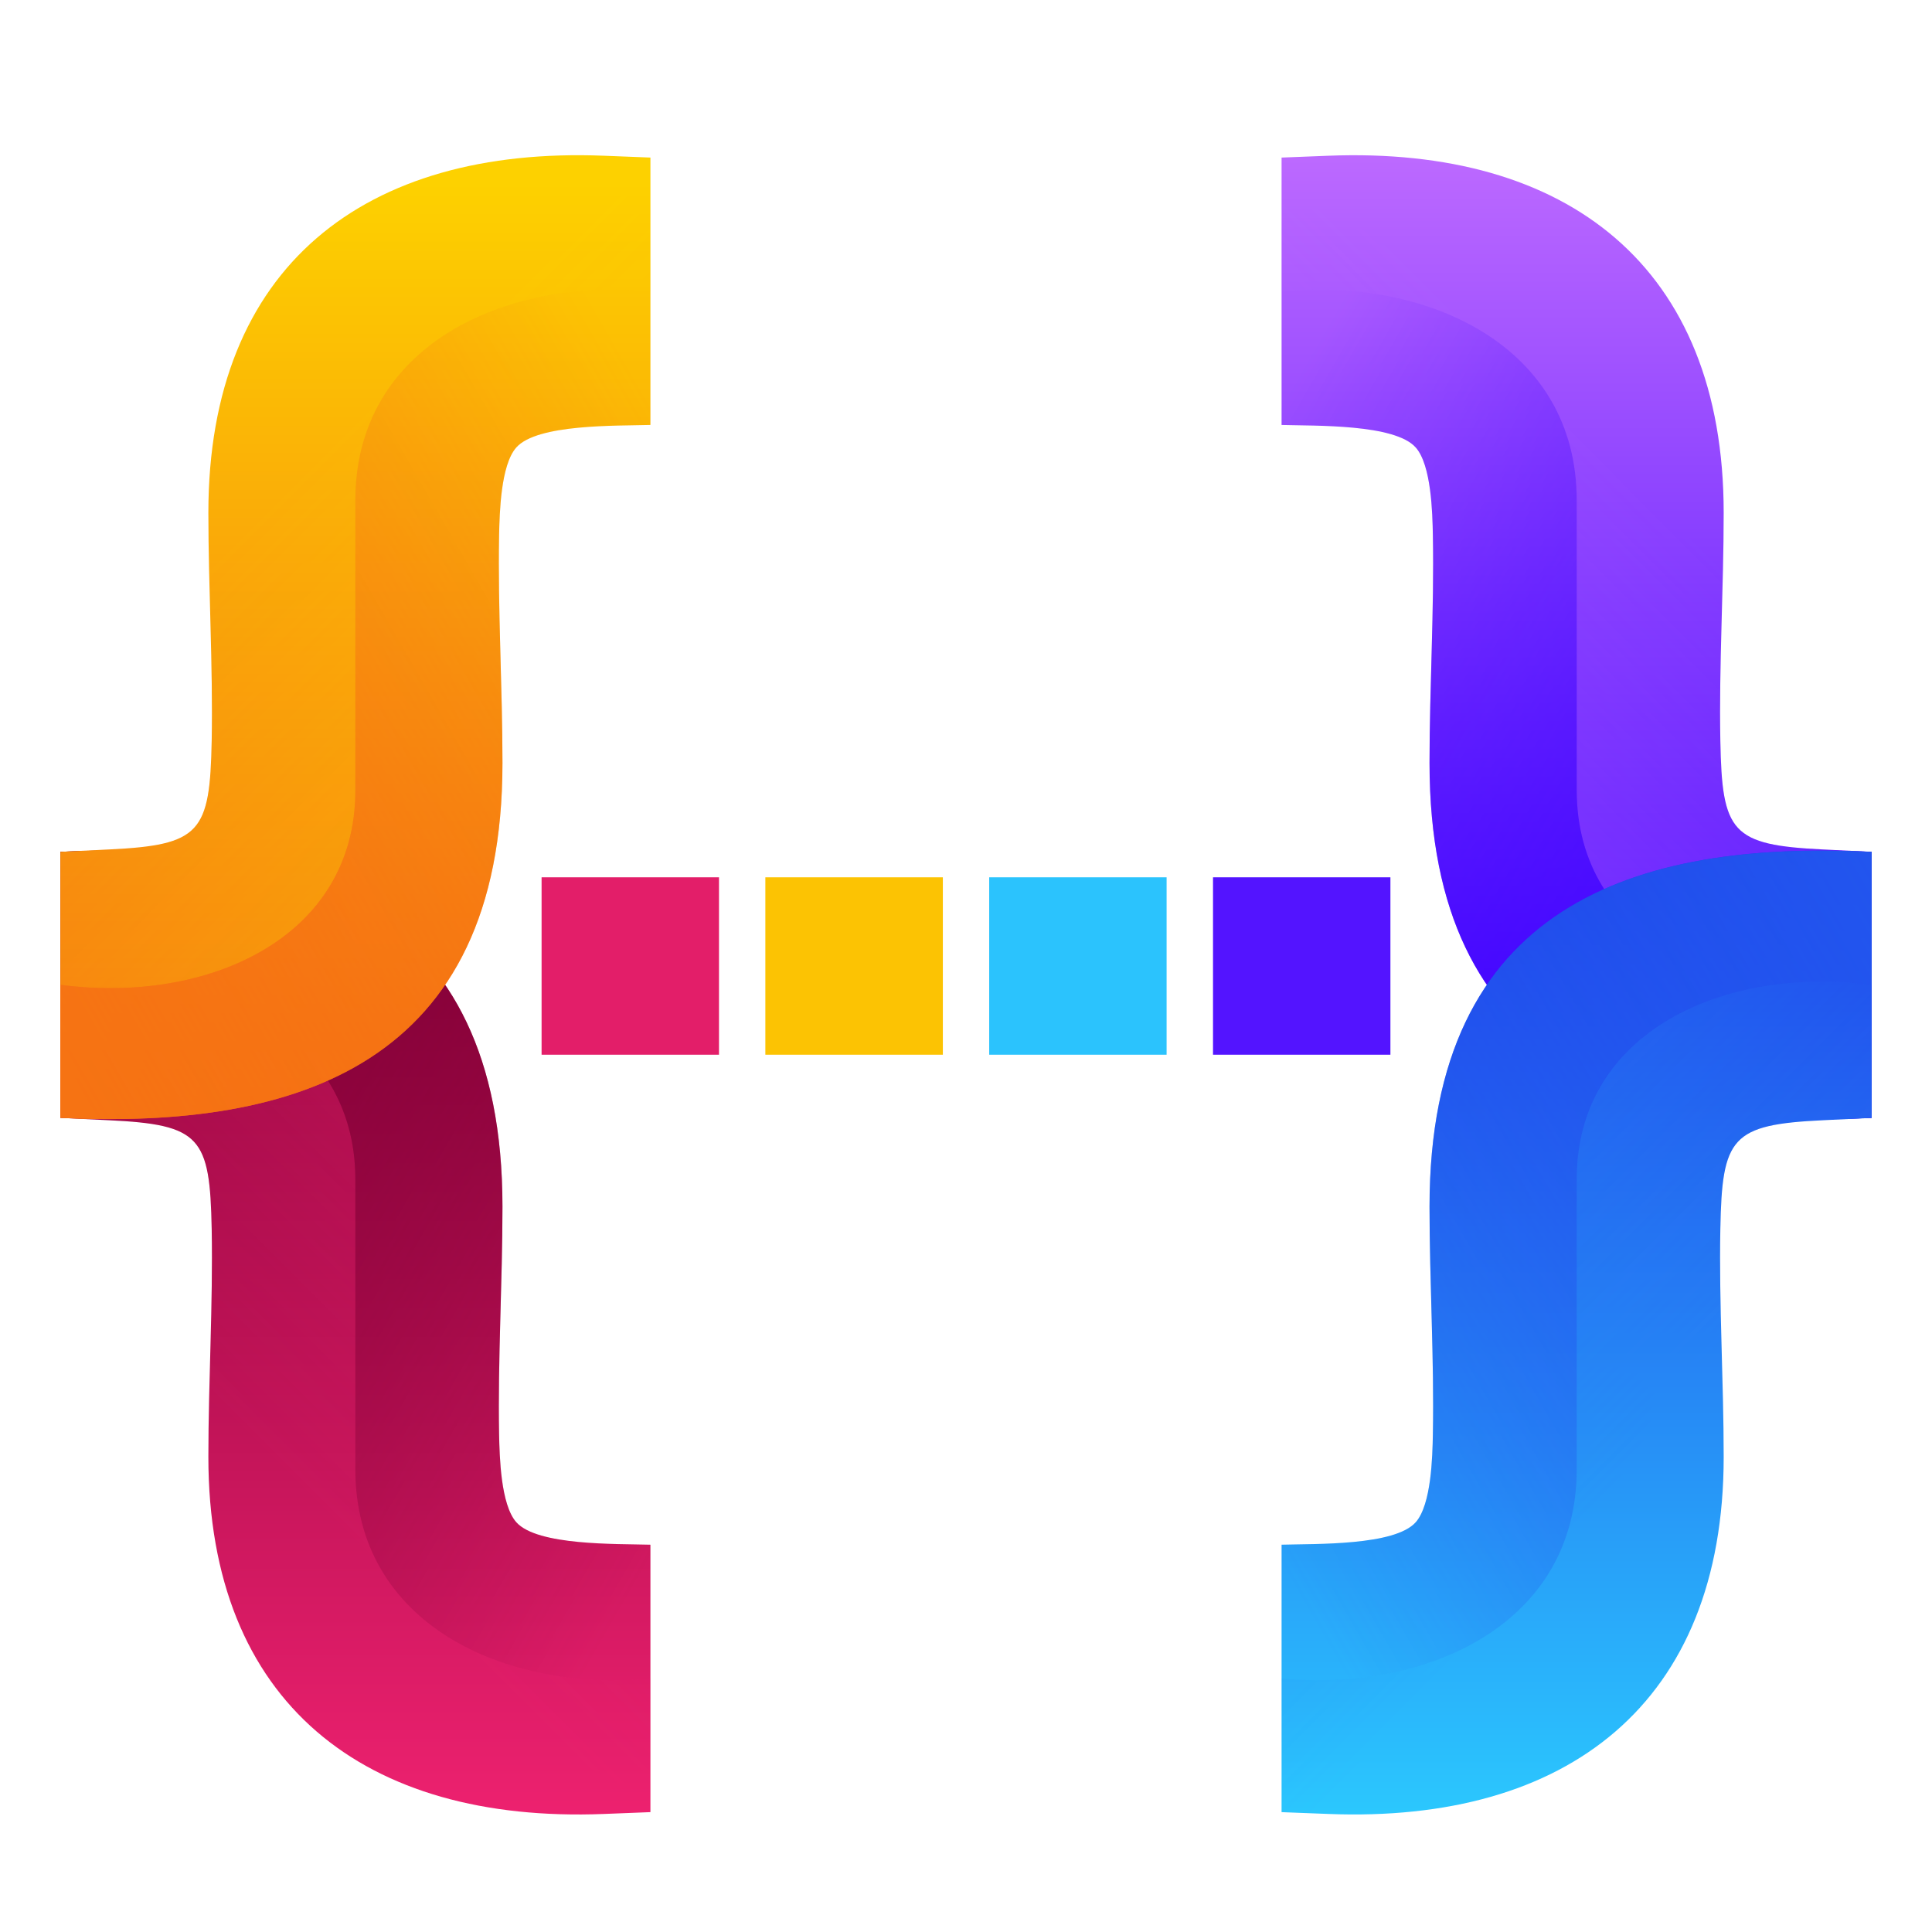
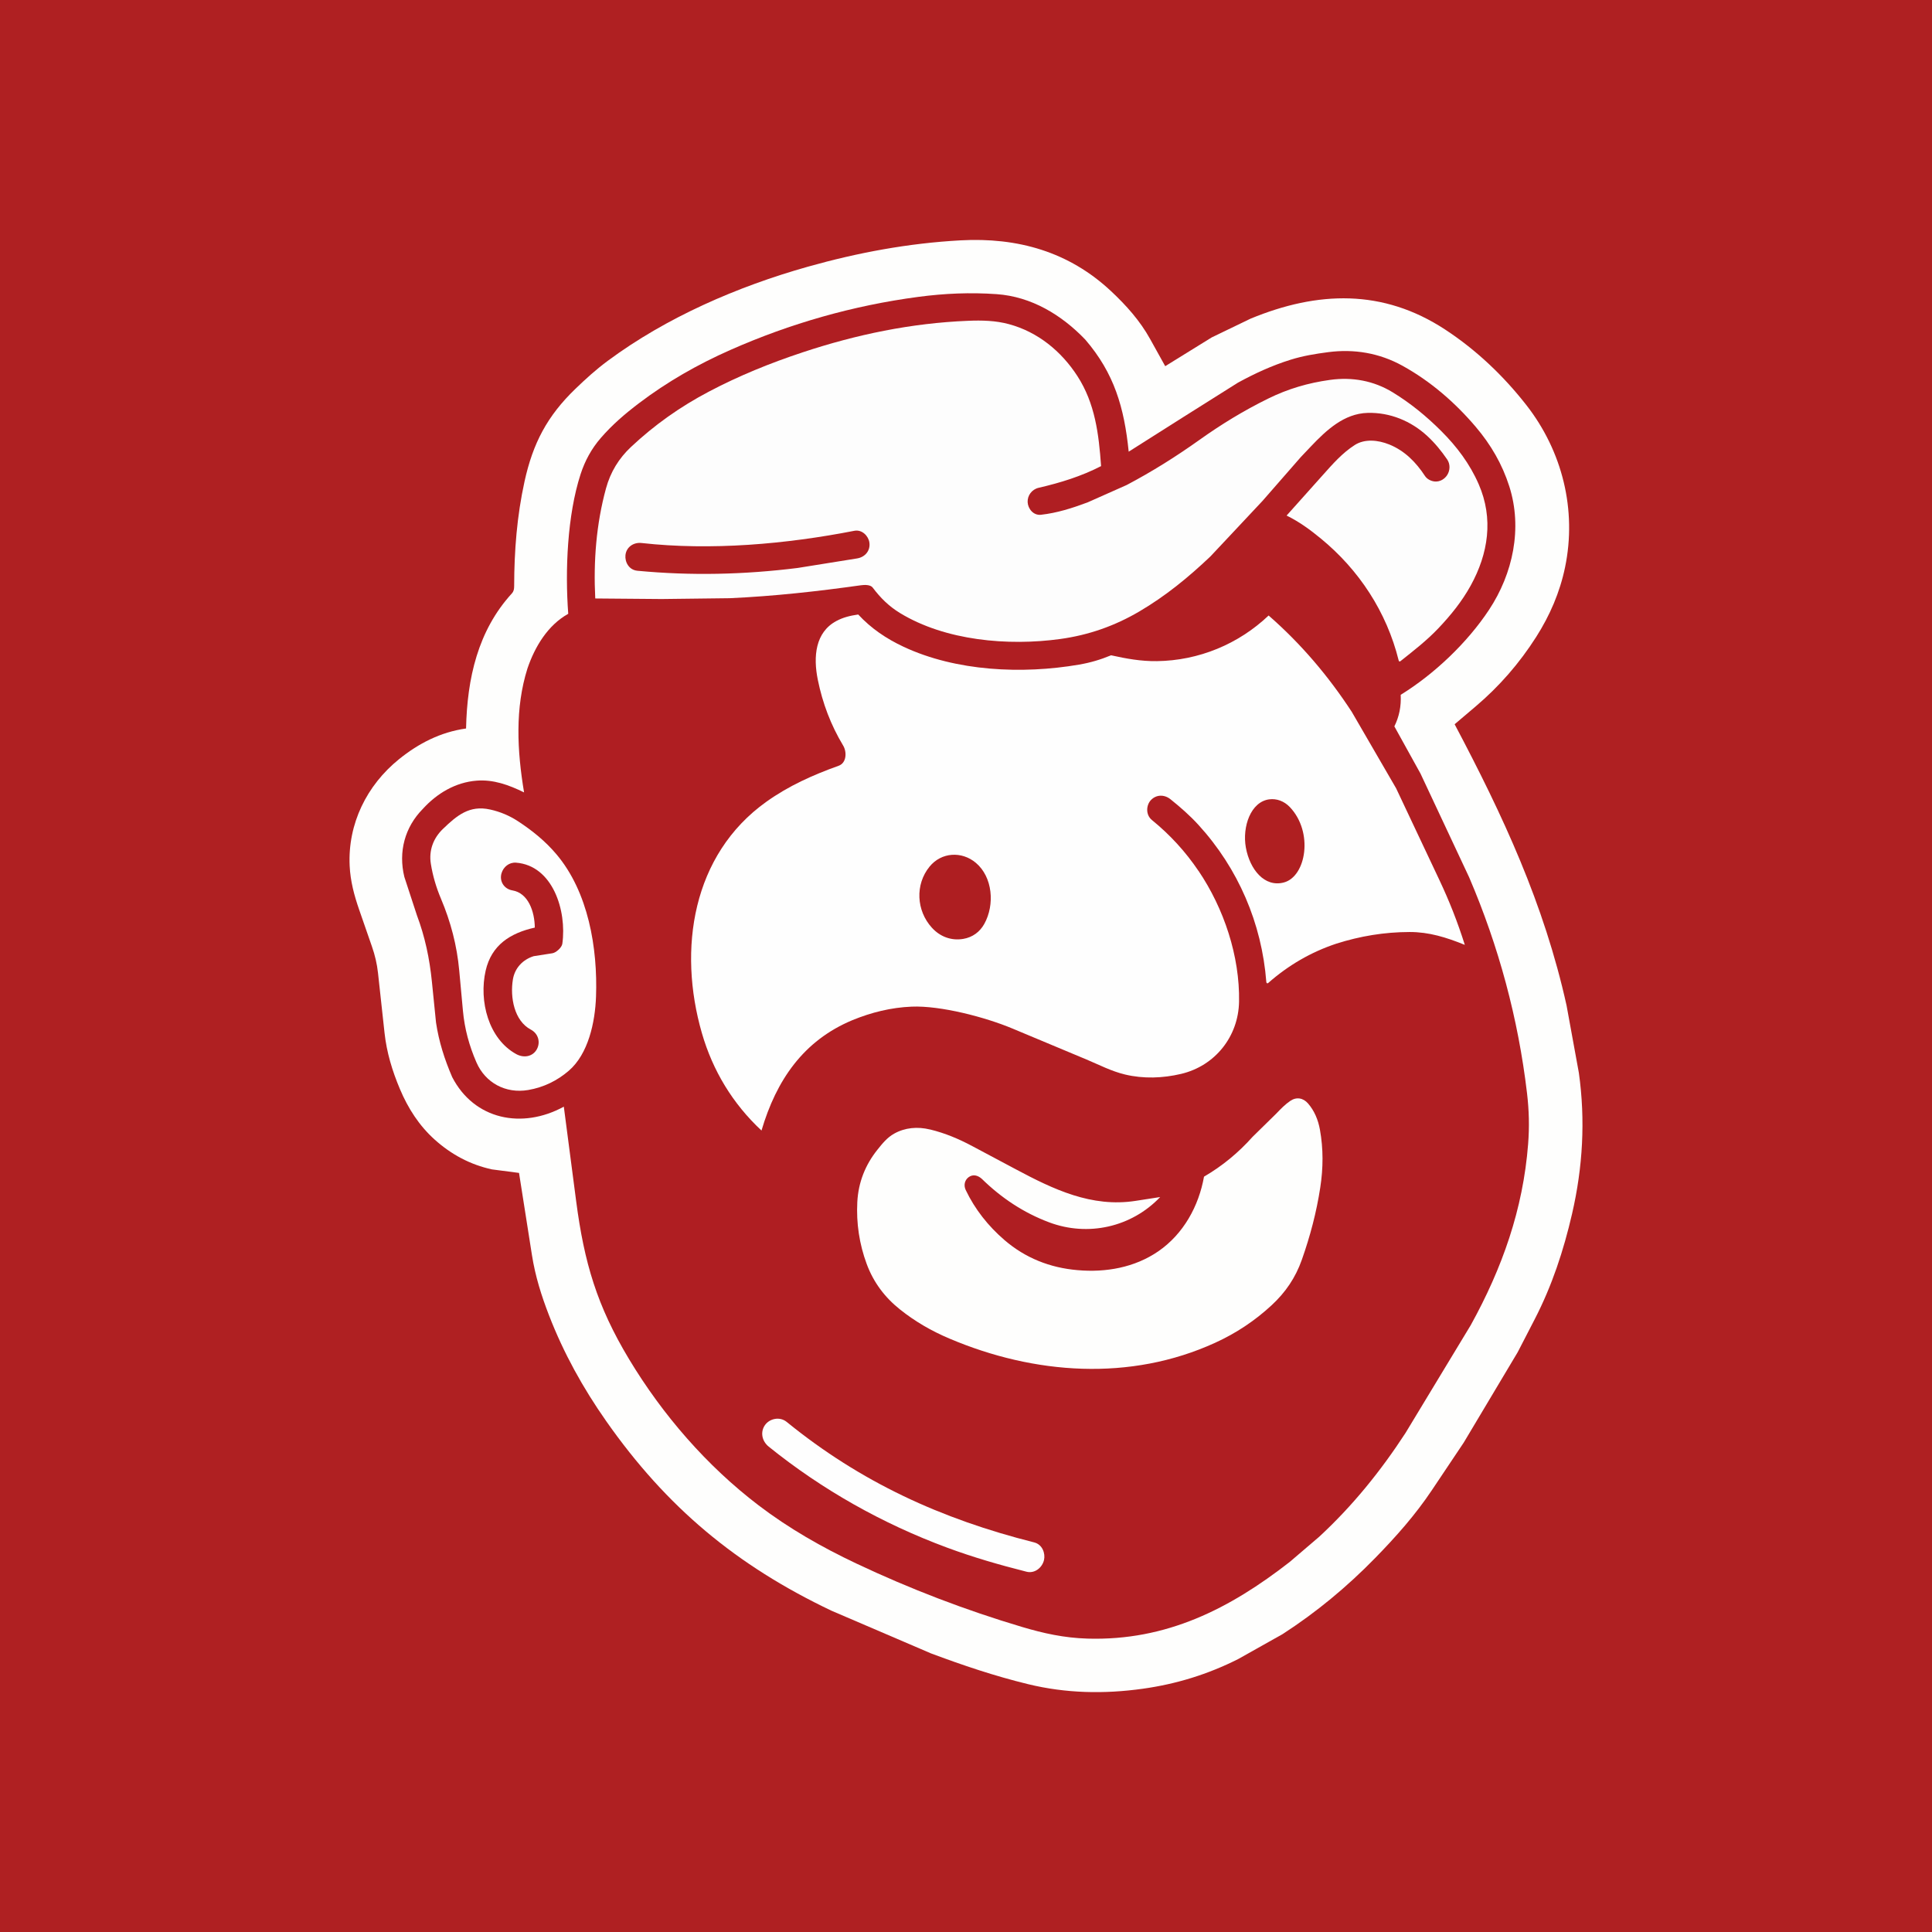
- <svg xmlns="http://www.w3.org/2000/svg" xmlns:xlink="http://www.w3.org/1999/xlink" id="Layer_1" data-name="Layer 1" viewBox="0 0 1080 1080">
+ <svg xmlns="http://www.w3.org/2000/svg" id="Layer_1" data-name="Layer 1" viewBox="0 0 1080 1080">
  <defs>
    <style>
      .cls-1 {
-         mask: url(#mask);
+         fill: #fefefd;
      }

      .cls-2 {
-         fill: #f67313;
-       }
- 
-       .cls-2, .cls-3, .cls-4, .cls-5, .cls-6, .cls-7, .cls-8, .cls-9 {
-         fill-rule: evenodd;
-       }
- 
-       .cls-10 {
-         fill: #2bc3fd;
-       }
- 
-       .cls-11 {
-         fill: url(#linear-gradient-8);
-       }
- 
-       .cls-12 {
-         fill: url(#linear-gradient-7);
-       }
- 
-       .cls-13 {
-         fill: url(#linear-gradient-5);
-       }
- 
-       .cls-14 {
-         fill: url(#linear-gradient-6);
-       }
- 
-       .cls-15 {
-         fill: url(#linear-gradient-9);
-       }
- 
-       .cls-16 {
-         fill: url(#linear-gradient-4);
-       }
- 
-       .cls-17 {
-         fill: url(#linear-gradient-3);
-       }
- 
-       .cls-18 {
-         fill: url(#linear-gradient-2);
-       }
- 
-       .cls-19 {
-         fill: url(#linear-gradient);
-       }
- 
-       .cls-20 {
-         mask: url(#mask-2);
-       }
- 
-       .cls-21 {
-         mask: url(#mask-3);
-       }
- 
-       .cls-22 {
-         mask: url(#mask-4);
-       }
- 
-       .cls-23 {
-         mask: url(#mask-5);
-       }
- 
-       .cls-24 {
-         mask: url(#mask-7);
-       }
- 
-       .cls-25 {
-         mask: url(#mask-6);
-       }
- 
-       .cls-26 {
-         mask: url(#mask-1);
+         fill: #af1e22;
      }

      .cls-3 {
-         fill: #830037;
+         fill: #ae1e21;
      }

      .cls-4 {
-         fill: #2684f5;
-       }
- 
-       .cls-27 {
-         clip-path: url(#clippath-1);
-       }
- 
-       .cls-28 {
-         clip-path: url(#clippath-3);
-       }
- 
-       .cls-29 {
-         clip-path: url(#clippath-2);
-       }
- 
-       .cls-30 {
-         fill: #fcc303;
-       }
- 
-       .cls-31 {
-         clip-rule: evenodd;
-         fill: none;
-       }
- 
-       .cls-32 {
-         fill: url(#linear-gradient-10);
-       }
- 
-       .cls-33 {
-         fill: url(#linear-gradient-11);
-       }
- 
-       .cls-34 {
-         fill: url(#linear-gradient-12);
+         fill: #fefefe;
      }

      .cls-5 {
-         fill: #eb206e;
-       }
- 
-       .cls-35 {
-         fill: #e31e69;
+         fill: #af1f21;
      }

      .cls-6 {
-         fill: #25e;
+         fill: #af2022;
      }

      .cls-7 {
-         fill: #4004ff;
-       }
- 
-       .cls-8 {
-         fill: #b866ff;
-       }
- 
-       .cls-36 {
-         fill: #5314ff;
-       }
- 
-       .cls-37 {
-         clip-path: url(#clippath);
-       }
- 
-       .cls-9 {
-         fill: #fdd000;
+         fill: #fdfdfd;
      }
    </style>
-     <clipPath id="clippath">
-       <path class="cls-31" d="M33.74,476.18v148.72l26.92,1.31c51.56,2.44,56.68,9.4,57.68,60.87.76,42.13-1.86,84.99-1.86,127.32,0,138.03,87.73,204.84,220.96,199.62l26.15-1.03v-149.49c-19-.55-63.26.62-74.96-12.55-8.78-9.86-9.36-36.83-9.64-49.11-.75-42.11,1.89-84.99,1.89-127.33,0-168.73-115.19-204.73-247.15-198.33" />
-     </clipPath>
-     <linearGradient id="linear-gradient" x1="881.34" y1="-1703.07" x2="881.34" y2="-2236.99" gradientTransform="translate(1080 -1222.71) rotate(-180)" gradientUnits="userSpaceOnUse">
-       <stop offset="0" stop-color="#820036" />
-       <stop offset="1" stop-color="#ed216f" />
-     </linearGradient>
-     <linearGradient id="linear-gradient-2" x1="392.28" y1="-1233.42" x2="828.92" y2="-1670.06" gradientTransform="translate(983.99 -844.98) rotate(-180)" gradientUnits="userSpaceOnUse">
-       <stop offset="0" stop-color="#fff" />
-       <stop offset="1" stop-color="#000" />
-     </linearGradient>
-     <mask id="mask" x="33.74" y="548.66" width="329.85" height="465.65" maskUnits="userSpaceOnUse">
-       <rect class="cls-18" x="33.74" y="548.66" width="329.85" height="465.65" />
-     </mask>
-     <linearGradient id="linear-gradient-3" x1="1005.65" y1="-1427.29" x2="589.1" y2="-1667.63" gradientTransform="translate(983.99 -847.06) rotate(-180)" xlink:href="#linear-gradient-2" />
-     <mask id="mask-1" x="33.74" y="475.49" width="329.85" height="463.72" maskUnits="userSpaceOnUse">
-       <rect class="cls-17" x="33.74" y="475.49" width="329.85" height="463.72" />
-     </mask>
-     <clipPath id="clippath-1">
-       <path class="cls-31" d="M33.74,624.9v-148.72l26.92-1.31c51.56-2.45,56.68-9.43,57.68-60.85.76-42.13-1.86-85.01-1.86-127.35,0-138.05,87.73-204.85,220.96-199.62l26.15,1.03v149.47c-19,.55-63.26-.62-74.96,12.56-8.78,9.84-9.36,36.83-9.64,49.08-.75,42.13,1.89,85.01,1.89,127.34,0,168.75-115.19,204.75-247.15,198.35" />
-     </clipPath>
-     <linearGradient id="linear-gradient-4" x1="881.34" y1="-1848.26" x2="881.34" y2="-1324.55" gradientTransform="translate(1080 -1222.71) rotate(-180)" gradientUnits="userSpaceOnUse">
-       <stop offset="0" stop-color="#f56b15" />
-       <stop offset="1" stop-color="#fdd100" />
-     </linearGradient>
-     <linearGradient id="linear-gradient-5" x1="392.2" y1="-1570.49" x2="828.83" y2="-1134.21" gradientTransform="translate(983.99 -858.09) rotate(-180)" xlink:href="#linear-gradient-2" />
-     <mask id="mask-2" x="33.74" y="86.77" width="329.85" height="465.62" maskUnits="userSpaceOnUse">
-       <rect class="cls-13" x="33.74" y="86.78" width="329.85" height="465.62" />
-     </mask>
-     <linearGradient id="linear-gradient-6" x1="1005.69" y1="-1376.82" x2="589.11" y2="-1136.46" gradientTransform="translate(983.99 -855.96) rotate(-180)" xlink:href="#linear-gradient-2" />
-     <mask id="mask-3" x="33.74" y="161.85" width="329.85" height="463.74" maskUnits="userSpaceOnUse">
-       <rect class="cls-14" x="33.74" y="161.85" width="329.85" height="463.74" />
-     </mask>
-     <clipPath id="clippath-2">
-       <path class="cls-31" d="M1046.26,624.9v-148.72l-26.93-1.31c-51.58-2.48-56.69-9.43-57.65-60.88-.79-42.13,1.87-85.01,1.87-127.31,0-138.05-87.74-204.85-220.97-199.62l-26.18,1.03v149.47c18.98.55,63.27-.62,74.98,12.56,8.78,9.84,9.38,36.83,9.6,49.08.79,42.13-1.87,85.01-1.87,127.34,0,168.75,115.21,204.75,247.15,198.35" />
-     </clipPath>
-     <linearGradient id="linear-gradient-7" x1="198.66" y1="-1848.62" x2="198.66" y2="-1311.16" gradientTransform="translate(1080 -1222.71) rotate(-180)" gradientUnits="userSpaceOnUse">
-       <stop offset="0" stop-color="#3a00ff" />
-       <stop offset="1" stop-color="#bc69ff" />
-     </linearGradient>
-     <linearGradient id="linear-gradient-8" x1="567.92" y1="-1570.51" x2="131.26" y2="-1134.2" gradientTransform="translate(1056.09 -858.09) rotate(-180)" xlink:href="#linear-gradient-2" />
-     <mask id="mask-4" x="716.41" y="86.76" width="329.85" height="465.63" maskUnits="userSpaceOnUse">
-       <rect class="cls-11" x="716.41" y="86.76" width="329.85" height="465.63" />
-     </mask>
-     <linearGradient id="linear-gradient-9" x1="-45.56" y1="-1376.81" x2="371.01" y2="-1136.44" gradientTransform="translate(1056.09 -855.96) rotate(-180)" xlink:href="#linear-gradient-2" />
-     <mask id="mask-5" x="716.41" y="161.84" width="329.85" height="463.75" maskUnits="userSpaceOnUse">
-       <rect class="cls-15" x="716.41" y="161.86" width="329.85" height="463.74" />
-     </mask>
-     <clipPath id="clippath-3">
-       <path class="cls-31" d="M1046.26,476.19v148.72l-26.93,1.29c-51.58,2.45-56.69,9.41-57.65,60.87-.79,42.13,1.87,85.01,1.87,127.34,0,138.03-87.74,204.84-220.97,199.6l-26.18-1.01v-149.51c18.98-.55,63.27.64,74.98-12.53,8.78-9.86,9.38-36.84,9.6-49.11.79-42.13-1.87-84.99-1.87-127.33,0-168.73,115.21-204.77,247.15-198.33" />
-     </clipPath>
-     <linearGradient id="linear-gradient-10" x1="198.66" y1="-1636.81" x2="198.66" y2="-2276.83" gradientTransform="translate(1080 -1222.71) rotate(-180)" gradientUnits="userSpaceOnUse">
-       <stop offset="0" stop-color="#1e27e8" />
-       <stop offset="1" stop-color="#2cd2ff" />
-     </linearGradient>
-     <linearGradient id="linear-gradient-11" x1="-45.56" y1="-1427.28" x2="371" y2="-1667.64" gradientTransform="translate(1056.09 -847.06) rotate(-180)" xlink:href="#linear-gradient-2" />
-     <mask id="mask-6" x="716.41" y="475.46" width="329.85" height="463.76" maskUnits="userSpaceOnUse">
-       <rect class="cls-33" x="716.41" y="475.46" width="329.85" height="463.76" />
-     </mask>
-     <linearGradient id="linear-gradient-12" x1="567.8" y1="-1233.42" x2="131.15" y2="-1670.07" gradientTransform="translate(1056.09 -844.98) rotate(-180)" xlink:href="#linear-gradient-2" />
-     <mask id="mask-7" x="716.41" y="548.67" width="329.85" height="465.63" maskUnits="userSpaceOnUse">
-       <rect class="cls-34" x="716.41" y="548.67" width="329.85" height="465.63" />
-     </mask>
  </defs>
+   <rect class="cls-6" x="-8.27" y="-8.27" width="1096.54" height="1096.54" />
  <g>
-     <g class="cls-37">
-       <rect class="cls-19" x="33.74" y="469.78" width="329.85" height="549.45" />
-     </g>
-     <g class="cls-1">
-       <path class="cls-5" d="M33.74,550.54c81.36-10.82,164.9,25.54,164.9,108.76v162.09c0,86.37,83.32,124.59,164.96,116.85v74.75l-26.15,1.03c-133.23,5.21-220.96-61.59-220.96-199.62,0-42.33,2.62-85.2,1.86-127.32-1-51.47-6.12-58.42-57.68-60.87l-26.92-1.31v-74.36Z" />
-     </g>
-     <g class="cls-26">
-       <path class="cls-3" d="M33.74,476.18v74.36c81.36-10.82,164.9,25.54,164.9,108.76v162.09c0,86.37,83.32,124.59,164.96,116.85v-74.74c-19-.55-63.26.62-74.96-12.55-8.78-9.86-9.36-36.83-9.64-49.11-.75-42.11,1.89-84.99,1.89-127.33,0-168.73-115.19-204.73-247.15-198.33" />
-     </g>
-     <g class="cls-27">
-       <rect class="cls-16" x="33.74" y="81.83" width="329.85" height="549.47" />
-     </g>
-     <g class="cls-20">
-       <path class="cls-9" d="M33.74,550.52c81.36,10.82,164.9-25.54,164.9-108.76v-162.1c0-86.35,83.32-124.56,164.96-116.81v-74.75l-26.15-1.03c-133.23-5.23-220.96,61.57-220.96,199.62,0,42.34,2.62,85.22,1.86,127.35-1,51.42-6.12,58.4-57.68,60.85l-26.92,1.31v74.34Z" />
-     </g>
-     <g class="cls-21">
-       <path class="cls-2" d="M33.74,624.9v-74.37c81.36,10.82,164.9-25.54,164.9-108.76v-162.1c0-86.35,83.32-124.56,164.96-116.81v74.72c-19,.55-63.26-.62-74.96,12.56-8.78,9.84-9.36,36.83-9.64,49.08-.75,42.13,1.89,85.01,1.89,127.34,0,168.75-115.19,204.75-247.15,198.35" />
-     </g>
-   </g>
-   <g>
-     <g class="cls-29">
-       <rect class="cls-12" x="716.41" y="81.84" width="329.85" height="549.47" />
-     </g>
-     <g class="cls-22">
-       <path class="cls-8" d="M1046.26,550.53c-81.36,10.82-164.87-25.54-164.87-108.76v-162.1c0-86.35-83.34-124.59-164.98-116.85v-74.72l26.18-1.03c133.23-5.23,220.97,61.57,220.97,199.62,0,42.3-2.66,85.18-1.87,127.31.96,51.46,6.07,58.41,57.65,60.88l26.93,1.31v74.34Z" />
-     </g>
-     <g class="cls-23">
-       <path class="cls-7" d="M1046.26,624.9v-74.37c-81.36,10.82-164.87-25.54-164.87-108.76v-162.1c0-86.35-83.34-124.59-164.98-116.85v74.75c18.98.55,63.27-.62,74.98,12.56,8.78,9.84,9.38,36.83,9.6,49.08.79,42.13-1.87,85.01-1.87,127.34,0,168.75,115.21,204.75,247.15,198.35" />
-     </g>
-     <g class="cls-28">
-       <rect class="cls-32" x="716.41" y="469.75" width="329.85" height="549.49" />
-     </g>
-     <g class="cls-25">
-       <path class="cls-6" d="M1046.26,476.19v74.34c-81.36-10.81-164.87,25.56-164.87,108.78v162.09c0,86.37-83.34,124.57-164.98,116.85v-74.76c18.98-.55,63.27.64,74.98-12.53,8.78-9.86,9.38-36.84,9.6-49.11.79-42.13-1.87-84.99-1.87-127.33,0-168.73,115.21-204.77,247.15-198.33" />
-     </g>
-     <g class="cls-24">
-       <path class="cls-4" d="M1046.26,550.53c-81.36-10.81-164.87,25.56-164.87,108.78v162.09c0,86.37-83.34,124.57-164.98,116.85v74.75l26.18,1.01c133.23,5.23,220.97-61.57,220.97-199.6,0-42.33-2.66-85.22-1.87-127.34.96-51.45,6.07-58.42,57.65-60.87l26.93-1.29v-74.37Z" />
-     </g>
-   </g>
-   <g>
-     <rect class="cls-36" x="678.08" y="490.42" width="99.17" height="99.17" />
-     <rect class="cls-10" x="552.97" y="490.42" width="99.17" height="99.17" />
-     <rect class="cls-30" x="427.84" y="490.42" width="99.22" height="99.17" />
-     <rect class="cls-35" x="302.75" y="490.42" width="99.17" height="99.17" />
+     <path class="cls-1" d="M520.04,924.09l-55.26-23.7c-53.17-25.31-92.12-57.79-125.91-105.97-12.96-18.47-23.78-37.99-31.92-59.01-4.34-11.21-7.74-22.03-9.6-33.89l-7.21-45.85-15.12-1.97c-12.12-2.62-22.8-8.35-32.06-16.68-8.64-7.77-14.85-17.44-19.38-28.18-4.31-10.22-7.43-20.48-8.63-31.52l-3.64-33.39c-.57-5.18-1.69-9.91-3.38-14.78l-7.17-20.66c-2.78-8.01-4.9-15.96-5.3-24.53-1.09-23.44,9.55-44.99,27.6-59.57,10.95-8.85,23.21-15.15,37.47-17.16.61-27.99,6.58-54.67,25.61-75.51,1.1-1.25,1.27-2.45,1.28-4.15.04-19.78,1.56-39.11,5.79-58.4,4.72-21.49,12.72-36.65,28.49-51.85,5.86-5.65,11.53-10.79,18.12-15.67,32.77-24.27,72.48-41.49,111.77-52.56,27.99-7.89,56.23-13.13,85.27-14.73,32.1-1.76,60.67,6.38,84.15,28.33,8.53,7.97,16.23,16.58,21.89,26.78l8.46,15.23,26.01-16.09,21.73-10.49c37.52-15.47,73.94-16.7,108.73,6.09,17.42,11.41,32.62,25.86,45.42,42.24,20.11,25.75,28.29,58.6,21.63,90.67-2.91,14-8.48,26.9-16.15,38.94-9.37,14.71-20.63,27.65-33.86,38.86l-11.72,9.94c27.1,51.24,49.97,100.34,62.58,157.26l6.87,37.64c3.71,26.52,2.2,52.74-3.81,78.79-4.75,20.58-11.21,40.18-20.88,58.92l-9.51,18.41-30.18,50.56-17.85,26.66c-9.25,13.82-20.05,25.97-31.7,37.9-15.76,16.13-32.77,30.24-51.69,42.48l-24.76,13.91c-16.94,8.55-34.59,14.01-53.49,16.64-21.53,3-42.86,2.58-64.02-2.57-18.73-4.56-36.36-10.5-54.68-17.35Z" />
+     <path class="cls-2" d="M607.89,915.99c-12.99-.39-24.52-2.93-36.61-6.53-31.74-9.46-62.52-21.24-92.49-35.4-19.38-9.16-37.71-19.61-54.7-32.54-28.99-22.06-53.73-50.64-72.47-81.78-17.91-29.77-25.05-53.95-29.54-88.28l-6.9-52.82c-23.35,12.74-50.09,7.3-62.4-16.53-4.27-9.91-7.44-19.79-9.04-30.49l-2.31-22.9c-1.31-12.97-3.85-25.01-8.4-37.15l-7-21.38c-3.42-14,.24-27.81,10.36-38.04,7.85-8.63,18.22-14.85,30.1-15.76,9.33-.72,17.85,2.35,26.47,6.57-3.9-23.3-5.12-47.15,1.9-69.31,4.14-12.15,11.36-24.17,22.79-30.53-1.81-24.25-.53-55.1,6.88-77.98,2.46-7.58,6.09-14.27,11.32-20.31,6.4-7.39,13.47-13.46,21.31-19.41,15.83-12,32.83-21.7,51.09-29.78,33.49-14.82,68.71-24.86,105.06-29.68,14.81-1.96,29.09-2.56,43.8-1.53,19.43,1.37,36.28,11.55,49.58,25.42,16.18,18.82,21.76,37.97,24.26,62.64l30.51-19.33,30.55-19.24c9.55-5.21,19.05-9.59,29.44-12.83,6.99-2.18,13.74-3.28,21.08-4.24,14.38-1.88,28.51.46,41.41,7.58,15.7,8.67,29.41,20.53,41.03,34.21,8.47,9.98,14.78,20.85,18.74,33.25,7.44,23.34,2.08,48.71-11.34,69.01-12.15,18.38-30.6,35.93-49.37,47.5.32,6.49-.85,12.18-3.54,17.65l14.62,26.41,27.17,57.93c16.55,38.58,27.45,79.03,32.36,120.67,1.15,9.75,1.37,18.8.62,28.49-2.84,36.48-14.46,69.33-32.09,101.24l-36.51,60.34c-13.85,21.25-29.56,40.69-48.12,57.86l-16.53,14.13c-33.59,26.19-68.89,44.18-113.07,42.87Z" />
+     <path class="cls-1" d="M519.92,631.38c8.53,2.08,16.09,5.31,23.59,9.3l24.45,13.02c20.85,11.11,42.24,21.41,66.85,17.59l13.74-2.13c-16.12,16.91-40.39,22.26-62.05,14.14-14.35-5.37-26.79-13.69-37.67-24.33-2.31-2.06-4.96-2.63-7.31-.96-2.15,1.54-3,4.43-1.67,7.23,5.15,10.79,12.59,20.17,21.7,28,11.61,9.98,25.38,15.46,40.74,16.77,15.84,1.42,32.01-1.43,45.25-10.55,14.03-9.67,22.58-25.24,25.51-41.7,10.36-6.04,19.29-13.46,27.16-22.27l13.25-13c2.48-2.6,4.92-5.12,7.84-7.1,3.44-2.33,7.21-1.67,9.93,1.48,3.53,4.09,5.64,9.14,6.63,14.68,1.92,10.7,1.85,21.34.18,32.26-2.12,13.88-5.65,27.2-10.29,40.36-3.57,10.11-9.14,18.28-16.92,25.48-9.4,8.69-19.78,15.59-31.51,20.95-47.54,21.75-101.19,17.79-148.61-2.34-10.11-4.29-19.14-9.51-27.64-16.29s-14.77-15.12-18.57-25.37c-4.12-11.12-5.88-22.8-5.26-34.66.58-11.05,4.48-20.79,11.3-29.31,2.73-3.4,5.38-6.73,9.28-8.91,6.02-3.38,13.02-4.05,20.09-2.32Z" />
+     <path class="cls-4" d="M578.09,862.21c4.7,1.18,6.33,6.23,5.53,9.79-.97,4.28-5.15,7.76-9.78,6.6-15.14-3.83-29.77-8.03-44.45-13.48-36.09-13.37-69.81-32.35-99.64-56.41-4.01-3.24-4.82-8.46-1.99-12.26,2.51-3.39,8.06-4.8,12.03-1.57,41.37,33.65,86.3,54.25,138.31,67.33Z" />
+     <path class="cls-4" d="M670,486.85c14.19,21.01,23.1,47.67,22.64,73.08-.35,19.52-13.42,35.91-32.42,40.39-10.23,2.41-21.02,2.8-31.26.35-7.71-1.84-14.35-5.36-21.6-8.4l-41.46-17.34c-15.14-6.33-40.11-12.89-56.31-12.21-11.55.49-22.43,3.2-33.03,7.53-27.5,11.45-42.59,33.63-50.88,61.73-16.16-15.08-27.25-33.5-33.3-54.4-13.6-47-5.39-99.82,35.99-129.37,12.47-8.91,26.05-15,40.43-20.14,4.5-1.61,4.65-7.77,2.54-11.27-6.91-11.51-11.5-23.65-14.17-36.75s-1.38-26.6,10.35-32.9c3.79-2.04,7.73-2.99,12.23-3.64,7.2,7.78,15.71,13.53,25.38,18.05,29.38,13.75,66.36,15.42,98.08,9.96,6.35-1.09,12.01-2.78,17.89-5.21,8.5,1.88,16.66,3.39,25.62,3.27,23.36-.31,45.56-9.48,62.45-25.51,18.18,15.88,33.41,33.86,46.48,53.87l24.79,42.73,24.19,51.27c5.54,11.74,10.13,23.35,14.21,36.25-10.37-4.21-20.02-7.21-30.83-7.19-14.13.03-27.61,2.26-41.02,6.52-14.2,4.72-26.8,12.08-38.07,21.99-.45.4-.98.15-1.04-.59-2.54-32.84-15.72-63.44-37.9-87.76-4.87-5.34-10.04-9.83-15.63-14.34-3.45-2.78-7.94-2.75-10.98.43-2.65,2.78-3.06,8.2.57,11.16,10.09,8.22,18.69,17.57,26.03,28.44Z" />
+     <path class="cls-3" d="M538.46,524.85c-6.81,1.15-13.04-1.33-17.51-6.23-8.72-9.54-9.5-24.17-1.3-34.2,6.63-8.11,18.03-8.7,25.87-2.08,9.38,7.92,10.68,23.34,4.71,34.12-2.48,4.47-6.54,7.51-11.77,8.39Z" />
+     <path class="cls-5" d="M717.7,493.3c-10.83,2.89-19.05-7.28-21.26-19.53-2.09-11.64,2.74-25.62,13.13-26.94,4.07-.52,8.25,1,11.37,4.24,13.47,14.02,9.2,38.91-3.24,42.23Z" />
+     <path class="cls-7" d="M776.5,248.42c8.81,3.55,15.1,10.06,20.07,17.65,1.15,1.76,3.35,2.88,5.4,3.08,3.1.3,5.65-1.49,6.98-3.53,1.73-2.65,1.8-6.19.02-8.8-3.25-4.74-6.78-9.08-11.03-13.02-9.15-8.47-20.92-13.33-33.42-12.99-13.21.36-23.09,9.66-31.86,18.9l-5.5,5.8-21.46,24.56-29.02,30.93c-12.35,11.75-25.12,22.2-39.82,30.83-13.74,8.07-28.27,13.18-44.14,15.37-29.21,4.03-64.24.96-89.62-14.51-6.21-3.79-10.93-8.47-15.28-14.25-1.25-1.65-4.57-1.56-6.59-1.27-24.48,3.44-48.53,6.1-73.29,7.23l-38.1.46-37.09-.31c-1.05-20.87.55-41.59,6.01-61.55,2.5-9.15,7.2-16.78,13.92-23.1,13.17-12.37,27.51-22.51,43.51-30.94,16.93-8.92,34.23-15.95,52.45-21.99,30.07-9.98,60.79-16.36,92.48-17.64,7.88-.32,15.38-.15,22.87,1.87,16.17,4.36,29.31,15.15,38.29,29.04,9.86,15.25,11.96,32.33,13.23,50.32-11.13,5.73-22.76,9.31-34.9,12.12-3.87.9-6.33,4.4-6.15,8.05.18,3.64,3.2,7.5,7.44,7.03,9.04-1.01,17.55-3.74,26.04-6.91l21.91-9.74c14.24-7.52,27.48-15.83,40.61-25.18,12.35-8.8,24.89-16.45,38.46-23.12,11.11-5.47,22.32-8.75,34.59-10.45,12.37-1.71,24.36.43,35.05,6.97,9.99,6.11,18.77,13.31,27.07,21.59,8.79,8.77,16.04,18.42,21,29.83,8.32,19.13,5.39,38.69-4.55,56.67-4.91,8.86-11.01,16.4-18,23.78-6.5,6.86-13.79,12.49-21.24,18.41-.44.35-.86.15-.99-.48-6.71-27.05-22.16-50.62-43.66-68.22-6.04-4.95-11.91-9.24-18.97-12.71l20.2-22.59c5.52-6.17,10.88-12.36,17.94-16.87,5.53-3.53,12.97-2.8,19.14-.31Z" />
+     <path class="cls-5" d="M356.29,319.05c-4.83-.46-7.06-5.01-6.65-8.77.48-4.36,4.37-7.25,9.04-6.73,38.77,4.31,80.63.65,118.9-6.83,4.36-.85,7.9,2.96,8.41,6.54.66,4.53-2.39,8.18-6.85,8.9l-33.29,5.34c-29.8,3.71-59.35,4.43-89.58,1.55Z" />
+     <path class="cls-4" d="M295.28,609.32c-12.68,2.17-24.01-4.08-28.95-15.45-4.04-9.28-6.61-18.7-7.55-28.86l-2.07-22.51c-1.29-14.03-4.74-27.15-10.2-40.1-2.69-6.37-4.57-12.72-5.66-19.5-1.21-7.52,1.39-14.37,6.75-19.52,7.81-7.51,14.77-13.41,26.32-10.87,5.67,1.24,10.92,3.45,15.81,6.67,7.91,5.21,15.1,11.02,21.28,18.32,17.87,21.1,23.14,52.44,22.17,79.62-.51,14.35-4.32,32.03-15.19,41.4-6.49,5.6-14.1,9.32-22.71,10.8Z" />
+     <path class="cls-3" d="M296.71,575.54c4.3,2.28,5.45,7.12,3.44,10.9-2.24,4.2-7.25,5.19-11.59,2.8-15.45-8.49-20.96-29.62-17.07-46.67,3.26-14.27,13.71-20.97,27.47-24.04-.09-9.05-3.7-19.32-12.51-20.79-4.62-.77-7.45-5.08-6.08-9.64,1.05-3.5,4.26-6.16,8.12-5.86,20.48,1.59,28.45,26.82,25.86,45.31-.32,2.26-3.64,5.03-5.58,5.33l-10.44,1.63c-6.02,1.87-10.54,6.56-11.61,12.96-1.67,10.01.72,23.16,9.99,28.07Z" />
  </g>
</svg>
